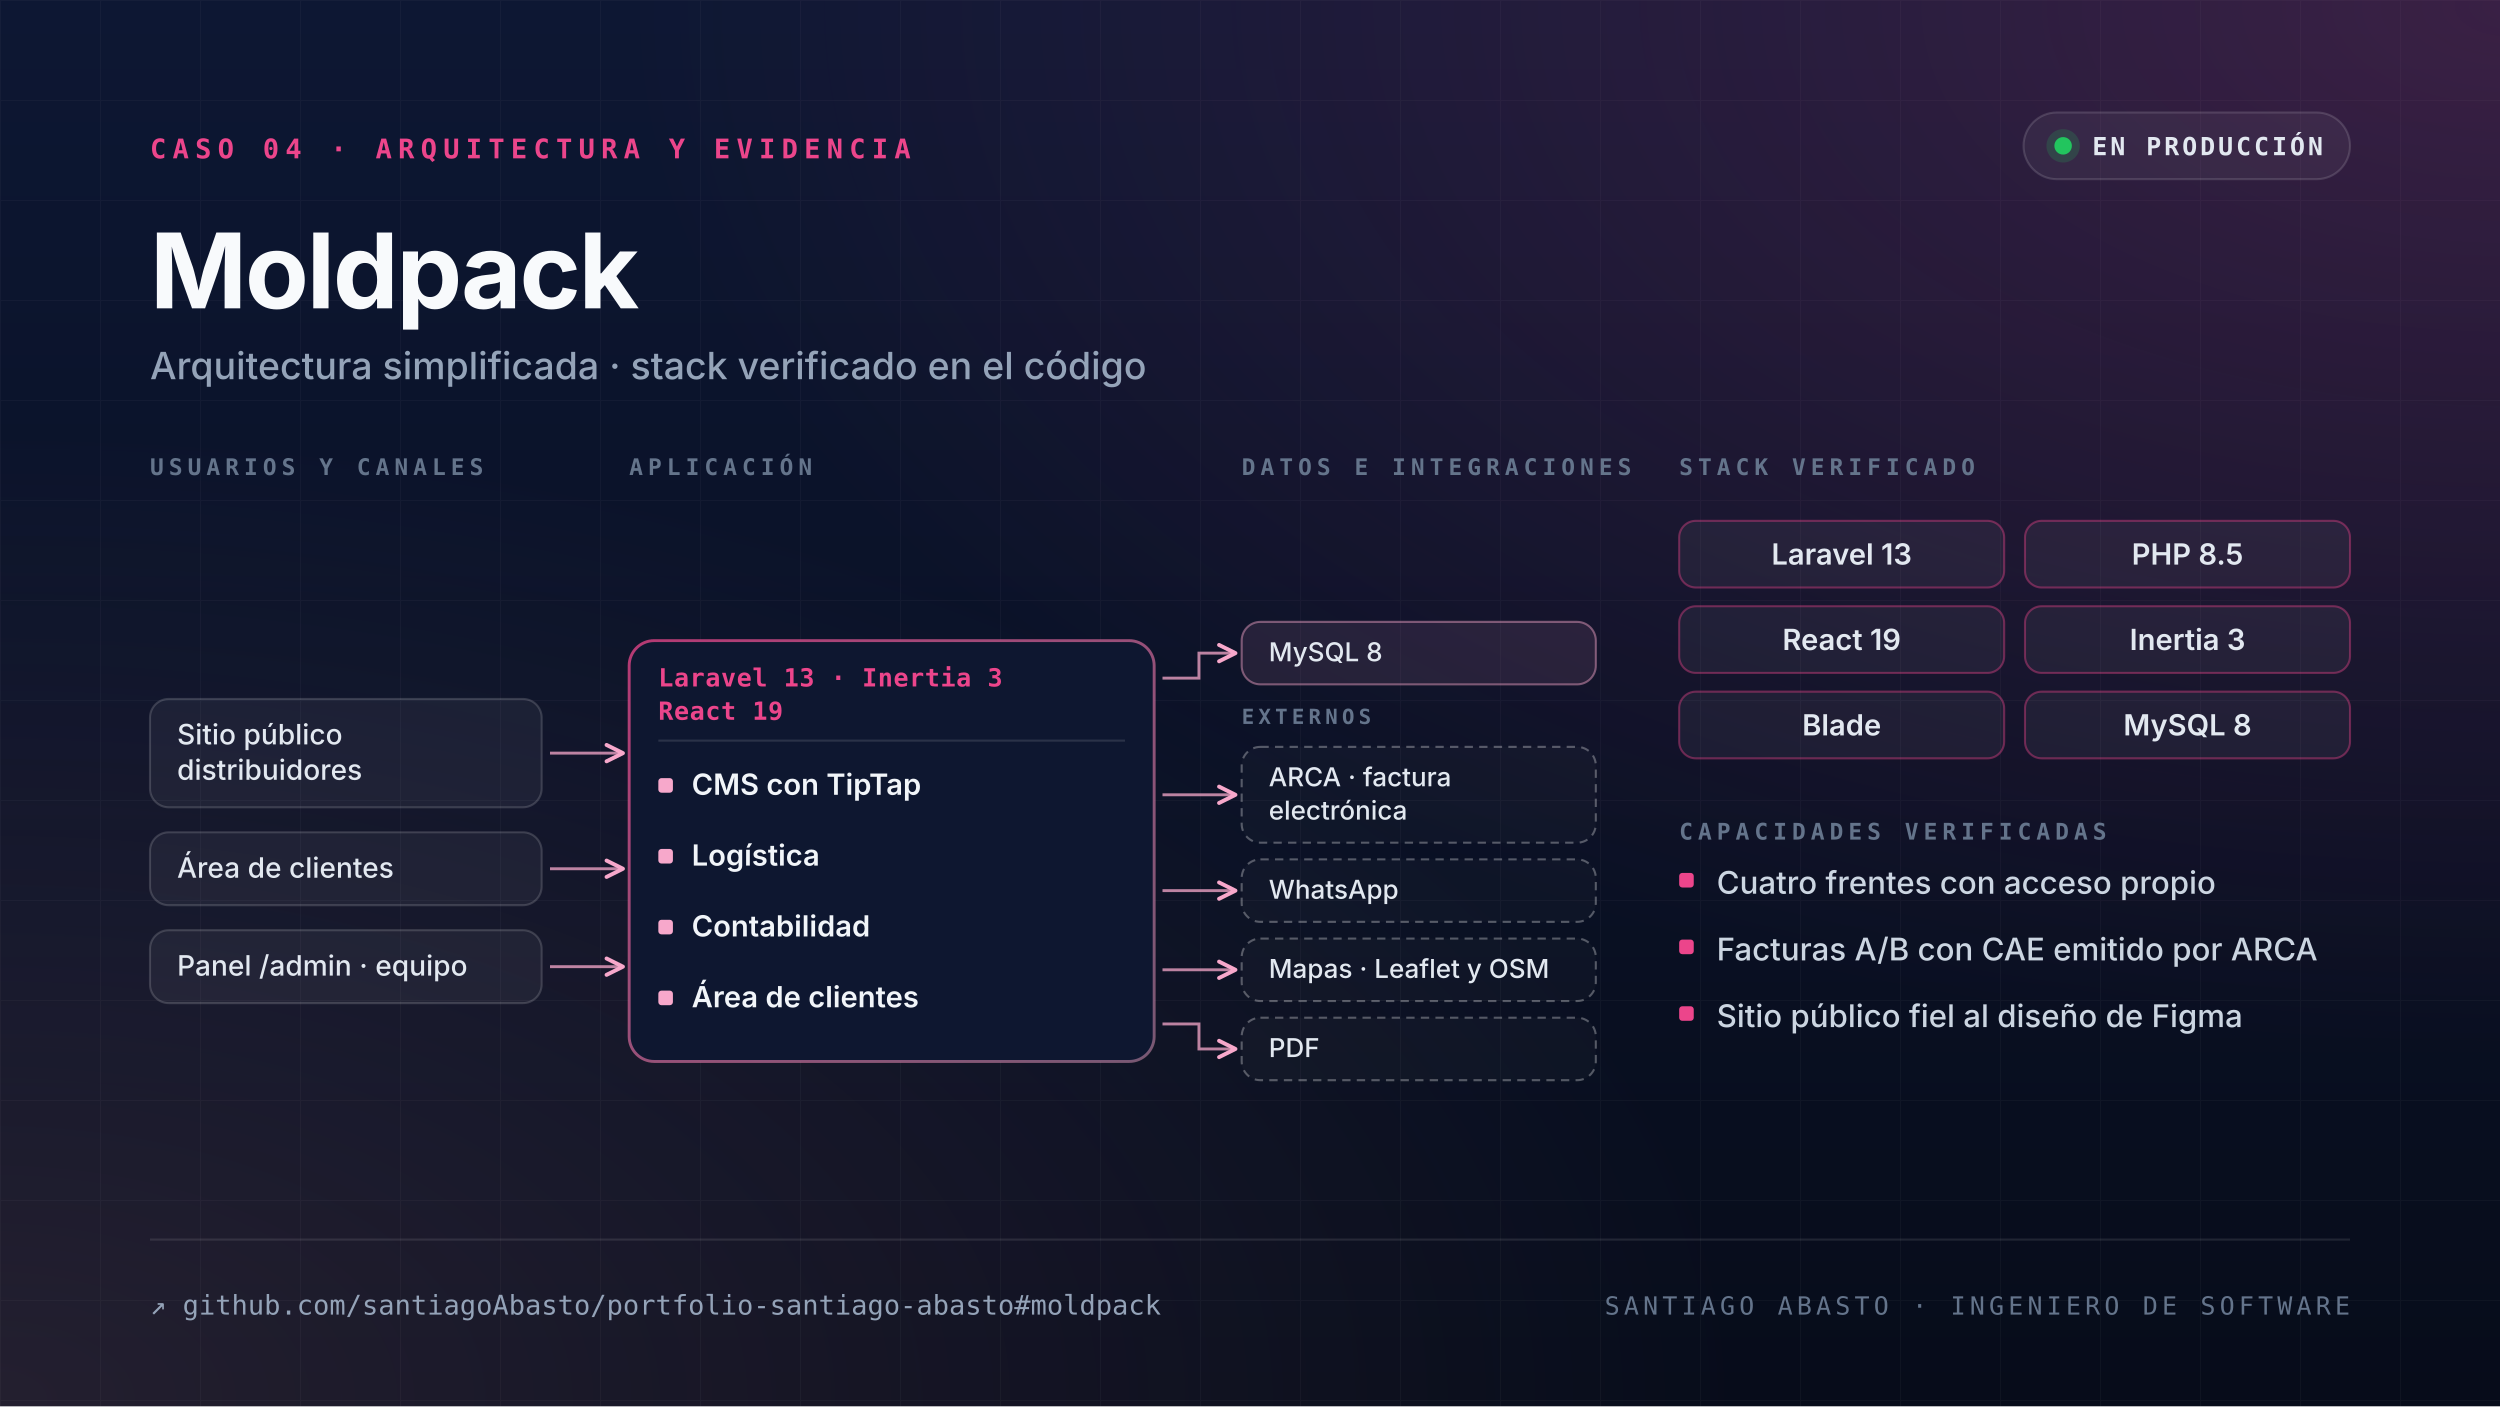
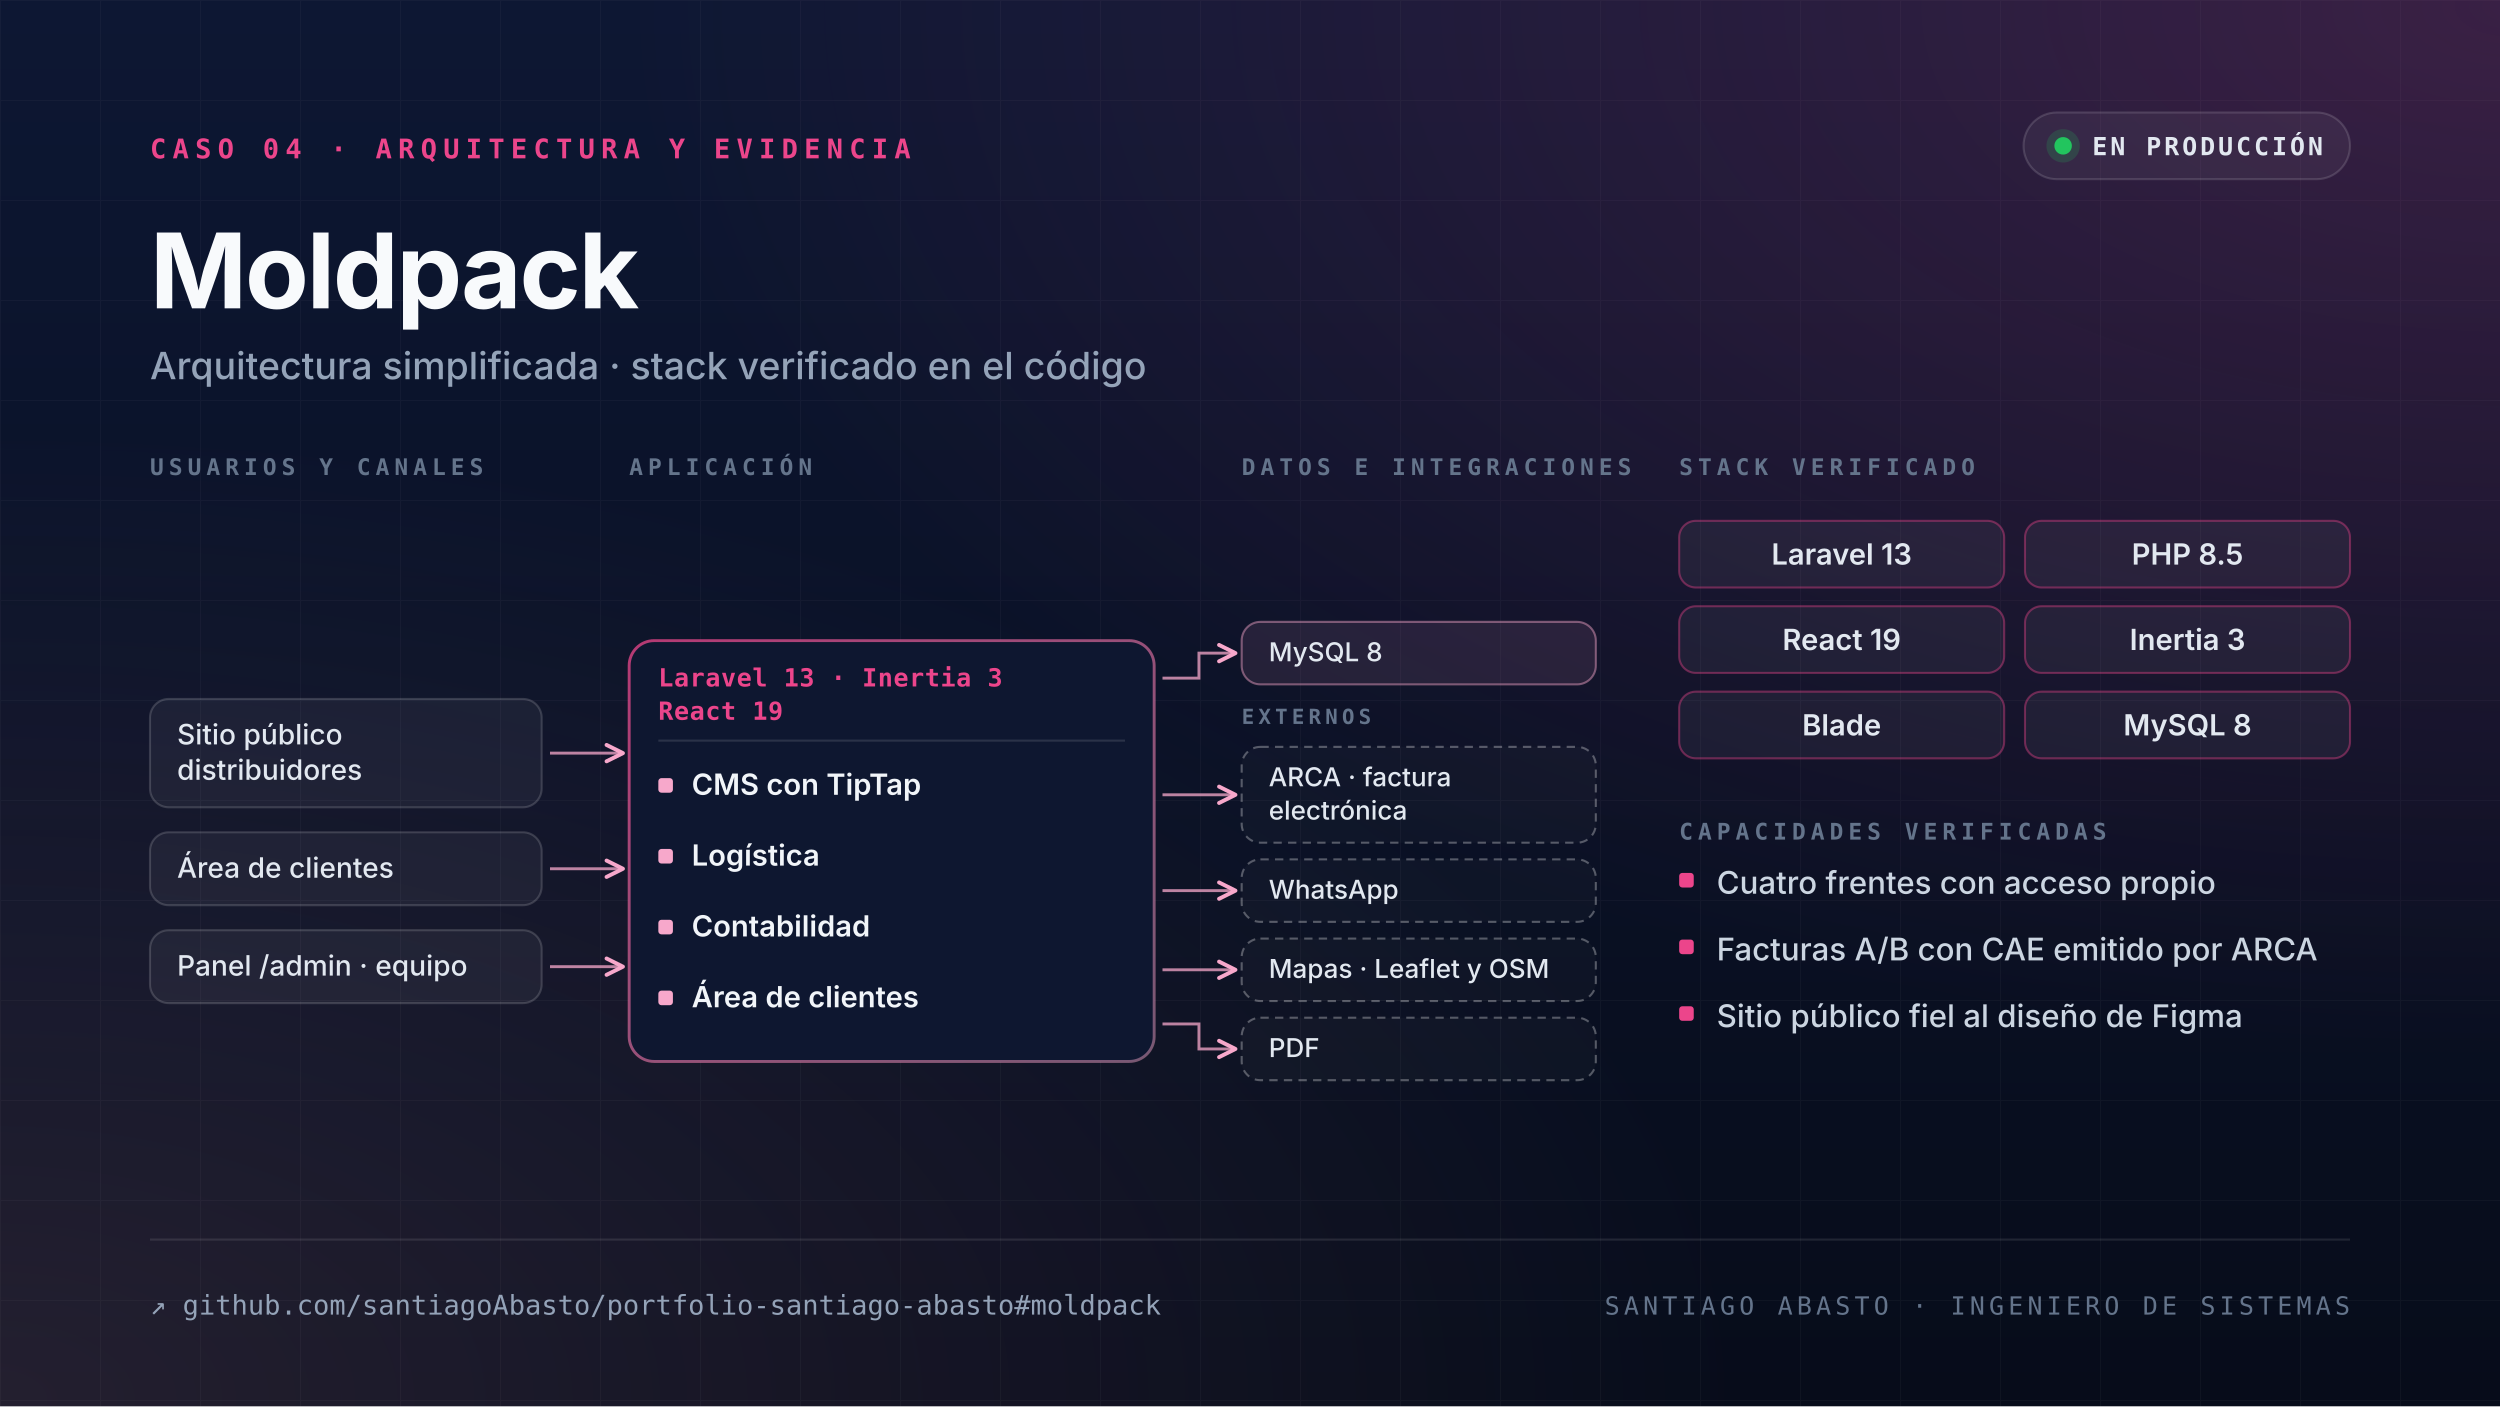
<svg xmlns="http://www.w3.org/2000/svg" width="1200" height="675" viewBox="0 0 1200 675" role="img" aria-label="Moldpack — arquitectura y stack verificado">
  <defs>
    <linearGradient id="bg" x1="0" y1="0" x2="0" y2="1">
      <stop offset="0" stop-color="#0D1733" />
      <stop offset="1" stop-color="#070C1A" />
    </linearGradient>
    <radialGradient id="g1" cx="1" cy="0" r=".75">
      <stop offset="0" stop-color="#EC458B" stop-opacity=".20" />
      <stop offset="1" stop-color="#EC458B" stop-opacity="0" />
    </radialGradient>
    <radialGradient id="g2" cx="0" cy="1" r=".7">
      <stop offset="0" stop-color="#F7A8CB" stop-opacity=".12" />
      <stop offset="1" stop-color="#F7A8CB" stop-opacity="0" />
    </radialGradient>
    <pattern id="grid" width="48" height="48" patternUnits="userSpaceOnUse">
      <path d="M48 0H0V48" fill="none" stroke="#FFFFFF" stroke-opacity=".035" />
    </pattern>
    <linearGradient id="acc" x1="0" y1="0" x2="1" y2="0">
      <stop offset="0" stop-color="#EC458B" />
      <stop offset="1" stop-color="#F7A8CB" />
    </linearGradient>
    <linearGradient id="edge" x1="0" y1="0" x2="1" y2="1">
      <stop offset="0" stop-color="#EC458B" stop-opacity=".75" />
      <stop offset="1" stop-color="#F7A8CB" stop-opacity=".45" />
    </linearGradient>
    <marker id="ar" viewBox="0 0 10 10" refX="8.5" refY="5" markerWidth="8" markerHeight="8" orient="auto">
      <path d="M1.5 1.5 8.5 5 1.5 8.5" fill="none" stroke="#F7A8CB" stroke-width="1.7" stroke-linecap="round" stroke-linejoin="round" />
    </marker>
  </defs>
  <rect width="1200" height="675" fill="url(#bg)" />
  <rect width="1200" height="675" fill="url(#grid)" />
  <rect width="1200" height="675" fill="url(#g1)" />
  <rect width="1200" height="675" fill="url(#g2)" />
  <text x="72.0" y="76.0" font-family="'SF Mono','JetBrains Mono',ui-monospace,Menlo,Consolas,monospace" font-size="13" font-weight="600" letter-spacing="3" fill="#EC458B" fill-opacity="1" text-anchor="start">CASO 04 · ARQUITECTURA Y EVIDENCIA</text>
  <rect x="971.3" y="54" width="156.7" height="32" rx="16" fill="#FFFFFF" fill-opacity=".05" stroke="#FFFFFF" stroke-opacity=".14" />
  <circle cx="990.3" cy="70" r="8" fill="#22C55E" fill-opacity=".18" />
  <circle cx="990.3" cy="70" r="4.2" fill="#22C55E" />
  <text x="1004.3" y="74.5" font-family="'SF Mono','JetBrains Mono',ui-monospace,Menlo,Consolas,monospace" font-size="12" font-weight="600" letter-spacing="1.4" fill="#E2E8F0" fill-opacity="1" text-anchor="start">EN PRODUCCIÓN</text>
  <text x="72.0" y="148.0" font-family="-apple-system,'SF Pro Display','Inter','Segoe UI',Helvetica,Arial,sans-serif" font-size="50" font-weight="700" letter-spacing="-1" fill="#F8FAFC" fill-opacity="1" text-anchor="start">Moldpack</text>
  <text x="72.0" y="182.0" font-family="-apple-system,'SF Pro Display','Inter','Segoe UI',Helvetica,Arial,sans-serif" font-size="18" font-weight="500" letter-spacing="0" fill="#94A3B8" fill-opacity="1" text-anchor="start">Arquitectura simplificada · stack verificado en el código</text>
  <text x="72.0" y="228.0" font-family="'SF Mono','JetBrains Mono',ui-monospace,Menlo,Consolas,monospace" font-size="11" font-weight="700" letter-spacing="2.4" fill="#64748B" fill-opacity="1" text-anchor="start">USUARIOS Y CANALES</text>
  <text x="302.0" y="228.0" font-family="'SF Mono','JetBrains Mono',ui-monospace,Menlo,Consolas,monospace" font-size="11" font-weight="700" letter-spacing="2.4" fill="#64748B" fill-opacity="1" text-anchor="start">APLICACIÓN</text>
  <text x="596.0" y="228.0" font-family="'SF Mono','JetBrains Mono',ui-monospace,Menlo,Consolas,monospace" font-size="11" font-weight="700" letter-spacing="2.4" fill="#64748B" fill-opacity="1" text-anchor="start">DATOS E INTEGRACIONES</text>
  <rect x="72.0" y="335.5" width="188" height="52" rx="9" fill="#FFFFFF" fill-opacity=".05" stroke="#FFFFFF" stroke-opacity=".16" />
  <text x="85.0" y="357.3" font-family="-apple-system,'SF Pro Display','Inter','Segoe UI',Helvetica,Arial,sans-serif" font-size="13.5" font-weight="500" letter-spacing="0" fill="#E2E8F0" fill-opacity="1" text-anchor="start">Sitio público</text>
  <text x="85.0" y="374.3" font-family="-apple-system,'SF Pro Display','Inter','Segoe UI',Helvetica,Arial,sans-serif" font-size="13.5" font-weight="500" letter-spacing="0" fill="#E2E8F0" fill-opacity="1" text-anchor="start">distribuidores</text>
  <rect x="72.0" y="399.5" width="188" height="35" rx="9" fill="#FFFFFF" fill-opacity=".05" stroke="#FFFFFF" stroke-opacity=".16" />
  <text x="85.0" y="421.3" font-family="-apple-system,'SF Pro Display','Inter','Segoe UI',Helvetica,Arial,sans-serif" font-size="13.5" font-weight="500" letter-spacing="0" fill="#E2E8F0" fill-opacity="1" text-anchor="start">Área de clientes</text>
  <rect x="72.0" y="446.5" width="188" height="35" rx="9" fill="#FFFFFF" fill-opacity=".05" stroke="#FFFFFF" stroke-opacity=".16" />
  <text x="85.0" y="468.3" font-family="-apple-system,'SF Pro Display','Inter','Segoe UI',Helvetica,Arial,sans-serif" font-size="13.5" font-weight="500" letter-spacing="0" fill="#E2E8F0" fill-opacity="1" text-anchor="start">Panel /admin · equipo</text>
  <rect x="302" y="307.5" width="252" height="202.0" rx="12" fill="#0E1730" stroke="url(#edge)" stroke-width="1.4" />
  <text x="316.0" y="329.5" font-family="'SF Mono','JetBrains Mono',ui-monospace,Menlo,Consolas,monospace" font-size="12" font-weight="700" letter-spacing="0.3" fill="#EC458B" fill-opacity="1" text-anchor="start">Laravel 13 · Inertia 3</text>
  <text x="316.0" y="345.5" font-family="'SF Mono','JetBrains Mono',ui-monospace,Menlo,Consolas,monospace" font-size="12" font-weight="700" letter-spacing="0.3" fill="#EC458B" fill-opacity="1" text-anchor="start">React 19</text>
  <line x1="316" y1="355.5" x2="540" y2="355.5" stroke="#FFFFFF" stroke-opacity=".12" />
  <rect x="316" y="373.5" width="7" height="7" rx="1.5" fill="#F7A8CB" />
  <text x="332.0" y="381.5" font-family="-apple-system,'SF Pro Display','Inter','Segoe UI',Helvetica,Arial,sans-serif" font-size="14" font-weight="600" letter-spacing="0" fill="#F1F5F9" fill-opacity="1" text-anchor="start">CMS con TipTap</text>
  <rect x="316" y="407.5" width="7" height="7" rx="1.5" fill="#F7A8CB" />
  <text x="332.0" y="415.5" font-family="-apple-system,'SF Pro Display','Inter','Segoe UI',Helvetica,Arial,sans-serif" font-size="14" font-weight="600" letter-spacing="0" fill="#F1F5F9" fill-opacity="1" text-anchor="start">Logística</text>
  <rect x="316" y="441.5" width="7" height="7" rx="1.5" fill="#F7A8CB" />
  <text x="332.0" y="449.5" font-family="-apple-system,'SF Pro Display','Inter','Segoe UI',Helvetica,Arial,sans-serif" font-size="14" font-weight="600" letter-spacing="0" fill="#F1F5F9" fill-opacity="1" text-anchor="start">Contabilidad</text>
  <rect x="316" y="475.5" width="7" height="7" rx="1.5" fill="#F7A8CB" />
  <text x="332.0" y="483.5" font-family="-apple-system,'SF Pro Display','Inter','Segoe UI',Helvetica,Arial,sans-serif" font-size="14" font-weight="600" letter-spacing="0" fill="#F1F5F9" fill-opacity="1" text-anchor="start">Área de clientes</text>
  <rect x="596.0" y="298.5" width="170" height="30" rx="9" fill="#F7A8CB" fill-opacity=".10" stroke="#F7A8CB" stroke-opacity=".45" />
  <text x="609.0" y="317.4" font-family="-apple-system,'SF Pro Display','Inter','Segoe UI',Helvetica,Arial,sans-serif" font-size="12.5" font-weight="500" letter-spacing="0" fill="#E2E8F0" fill-opacity="1" text-anchor="start">MySQL 8</text>
  <text x="596.0" y="347.5" font-family="'SF Mono','JetBrains Mono',ui-monospace,Menlo,Consolas,monospace" font-size="10" font-weight="700" letter-spacing="2" fill="#64748B" fill-opacity="1" text-anchor="start">EXTERNOS</text>
  <rect x="596.0" y="358.5" width="170" height="46" rx="9" fill="#FFFFFF" fill-opacity=".02" stroke="#FFFFFF" stroke-opacity=".30" stroke-dasharray="4 3" />
  <text x="609.0" y="377.4" font-family="-apple-system,'SF Pro Display','Inter','Segoe UI',Helvetica,Arial,sans-serif" font-size="12.5" font-weight="500" letter-spacing="0" fill="#E2E8F0" fill-opacity="1" text-anchor="start">ARCA · factura</text>
  <text x="609.0" y="393.4" font-family="-apple-system,'SF Pro Display','Inter','Segoe UI',Helvetica,Arial,sans-serif" font-size="12.5" font-weight="500" letter-spacing="0" fill="#E2E8F0" fill-opacity="1" text-anchor="start">electrónica</text>
  <rect x="596.0" y="412.5" width="170" height="30" rx="9" fill="#FFFFFF" fill-opacity=".02" stroke="#FFFFFF" stroke-opacity=".30" stroke-dasharray="4 3" />
  <text x="609.0" y="431.4" font-family="-apple-system,'SF Pro Display','Inter','Segoe UI',Helvetica,Arial,sans-serif" font-size="12.5" font-weight="500" letter-spacing="0" fill="#E2E8F0" fill-opacity="1" text-anchor="start">WhatsApp</text>
  <rect x="596.0" y="450.5" width="170" height="30" rx="9" fill="#FFFFFF" fill-opacity=".02" stroke="#FFFFFF" stroke-opacity=".30" stroke-dasharray="4 3" />
  <text x="609.0" y="469.4" font-family="-apple-system,'SF Pro Display','Inter','Segoe UI',Helvetica,Arial,sans-serif" font-size="12.5" font-weight="500" letter-spacing="0" fill="#E2E8F0" fill-opacity="1" text-anchor="start">Mapas · Leaflet y OSM</text>
  <rect x="596.0" y="488.5" width="170" height="30" rx="9" fill="#FFFFFF" fill-opacity=".02" stroke="#FFFFFF" stroke-opacity=".30" stroke-dasharray="4 3" />
  <text x="609.0" y="507.4" font-family="-apple-system,'SF Pro Display','Inter','Segoe UI',Helvetica,Arial,sans-serif" font-size="12.5" font-weight="500" letter-spacing="0" fill="#E2E8F0" fill-opacity="1" text-anchor="start">PDF</text>
  <path d="M264.0 361.5H299.0" fill="none" stroke="#F7A8CB" stroke-width="1.4" stroke-opacity=".75" marker-end="url(#ar)" />
  <path d="M264.0 417.0H299.0" fill="none" stroke="#F7A8CB" stroke-width="1.4" stroke-opacity=".75" marker-end="url(#ar)" />
  <path d="M264.0 464.0H299.0" fill="none" stroke="#F7A8CB" stroke-width="1.4" stroke-opacity=".75" marker-end="url(#ar)" />
  <path d="M558.0 325.5H575.5V313.5H593.0" fill="none" stroke="#F7A8CB" stroke-width="1.4" stroke-opacity=".75" marker-end="url(#ar)" />
  <path d="M558.0 381.5H593.0" fill="none" stroke="#F7A8CB" stroke-width="1.4" stroke-opacity=".75" marker-end="url(#ar)" />
  <path d="M558.0 427.5H593.0" fill="none" stroke="#F7A8CB" stroke-width="1.4" stroke-opacity=".75" marker-end="url(#ar)" />
  <path d="M558.0 465.5H593.0" fill="none" stroke="#F7A8CB" stroke-width="1.4" stroke-opacity=".75" marker-end="url(#ar)" />
  <path d="M558.0 491.5H575.5V503.5H593.0" fill="none" stroke="#F7A8CB" stroke-width="1.4" stroke-opacity=".75" marker-end="url(#ar)" />
  <text x="806.0" y="228.0" font-family="'SF Mono','JetBrains Mono',ui-monospace,Menlo,Consolas,monospace" font-size="11" font-weight="700" letter-spacing="2.4" fill="#64748B" fill-opacity="1" text-anchor="start">STACK VERIFICADO</text>
  <rect x="806.0" y="250.0" width="156.0" height="32" rx="8" fill="#FFFFFF" fill-opacity=".05" stroke="#EC458B" stroke-opacity=".40" />
  <text x="884.0" y="271.0" font-family="-apple-system,'SF Pro Display','Inter','Segoe UI',Helvetica,Arial,sans-serif" font-size="14" font-weight="600" letter-spacing="0" fill="#E2E8F0" fill-opacity="1" text-anchor="middle">Laravel 13</text>
  <rect x="972.0" y="250.0" width="156.0" height="32" rx="8" fill="#FFFFFF" fill-opacity=".05" stroke="#EC458B" stroke-opacity=".40" />
  <text x="1050.0" y="271.0" font-family="-apple-system,'SF Pro Display','Inter','Segoe UI',Helvetica,Arial,sans-serif" font-size="14" font-weight="600" letter-spacing="0" fill="#E2E8F0" fill-opacity="1" text-anchor="middle">PHP 8.5</text>
  <rect x="806.0" y="291.0" width="156.0" height="32" rx="8" fill="#FFFFFF" fill-opacity=".05" stroke="#EC458B" stroke-opacity=".40" />
  <text x="884.0" y="312.0" font-family="-apple-system,'SF Pro Display','Inter','Segoe UI',Helvetica,Arial,sans-serif" font-size="14" font-weight="600" letter-spacing="0" fill="#E2E8F0" fill-opacity="1" text-anchor="middle">React 19</text>
  <rect x="972.0" y="291.0" width="156.0" height="32" rx="8" fill="#FFFFFF" fill-opacity=".05" stroke="#EC458B" stroke-opacity=".40" />
  <text x="1050.0" y="312.0" font-family="-apple-system,'SF Pro Display','Inter','Segoe UI',Helvetica,Arial,sans-serif" font-size="14" font-weight="600" letter-spacing="0" fill="#E2E8F0" fill-opacity="1" text-anchor="middle">Inertia 3</text>
  <rect x="806.0" y="332.0" width="156.0" height="32" rx="8" fill="#FFFFFF" fill-opacity=".05" stroke="#EC458B" stroke-opacity=".40" />
  <text x="884.0" y="353.0" font-family="-apple-system,'SF Pro Display','Inter','Segoe UI',Helvetica,Arial,sans-serif" font-size="14" font-weight="600" letter-spacing="0" fill="#E2E8F0" fill-opacity="1" text-anchor="middle">Blade</text>
  <rect x="972.0" y="332.0" width="156.0" height="32" rx="8" fill="#FFFFFF" fill-opacity=".05" stroke="#EC458B" stroke-opacity=".40" />
  <text x="1050.0" y="353.0" font-family="-apple-system,'SF Pro Display','Inter','Segoe UI',Helvetica,Arial,sans-serif" font-size="14" font-weight="600" letter-spacing="0" fill="#E2E8F0" fill-opacity="1" text-anchor="middle">MySQL 8</text>
  <text x="806.0" y="403.0" font-family="'SF Mono','JetBrains Mono',ui-monospace,Menlo,Consolas,monospace" font-size="11" font-weight="700" letter-spacing="2.4" fill="#64748B" fill-opacity="1" text-anchor="start">CAPACIDADES VERIFICADAS</text>
  <rect x="806" y="419.0" width="7" height="7" rx="1.5" fill="#EC458B" />
  <text x="824.0" y="429.0" font-family="-apple-system,'SF Pro Display','Inter','Segoe UI',Helvetica,Arial,sans-serif" font-size="15" font-weight="500" letter-spacing="0" fill="#CBD5E1" fill-opacity="1" text-anchor="start">Cuatro frentes con acceso propio</text>
  <rect x="806" y="451.0" width="7" height="7" rx="1.5" fill="#EC458B" />
  <text x="824.0" y="461.0" font-family="-apple-system,'SF Pro Display','Inter','Segoe UI',Helvetica,Arial,sans-serif" font-size="15" font-weight="500" letter-spacing="0" fill="#CBD5E1" fill-opacity="1" text-anchor="start">Facturas A/B con CAE emitido por ARCA</text>
  <rect x="806" y="483.0" width="7" height="7" rx="1.5" fill="#EC458B" />
  <text x="824.0" y="493.0" font-family="-apple-system,'SF Pro Display','Inter','Segoe UI',Helvetica,Arial,sans-serif" font-size="15" font-weight="500" letter-spacing="0" fill="#CBD5E1" fill-opacity="1" text-anchor="start">Sitio público fiel al diseño de Figma</text>
  <line x1="72" y1="595" x2="1128" y2="595" stroke="#FFFFFF" stroke-opacity=".10" />
  <text x="72.0" y="631.0" font-family="'SF Mono','JetBrains Mono',ui-monospace,Menlo,Consolas,monospace" font-size="13" font-weight="500" letter-spacing="0" fill="#94A3B8" fill-opacity="1" text-anchor="start">↗ github.com/santiagoAbasto/portfolio-santiago-abasto#moldpack</text>
-   <text x="1128.0" y="631.0" font-family="'SF Mono','JetBrains Mono',ui-monospace,Menlo,Consolas,monospace" font-size="12" font-weight="500" letter-spacing="2" fill="#64748B" fill-opacity="1" text-anchor="end">SANTIAGO ABASTO · INGENIERO DE SOFTWARE</text>
+   <text x="1128.0" y="631.0" font-family="'SF Mono','JetBrains Mono',ui-monospace,Menlo,Consolas,monospace" font-size="12" font-weight="500" letter-spacing="2" fill="#64748B" fill-opacity="1" text-anchor="end">SANTIAGO ABASTO · INGENIERO DE SISTEMAS</text>
</svg>
